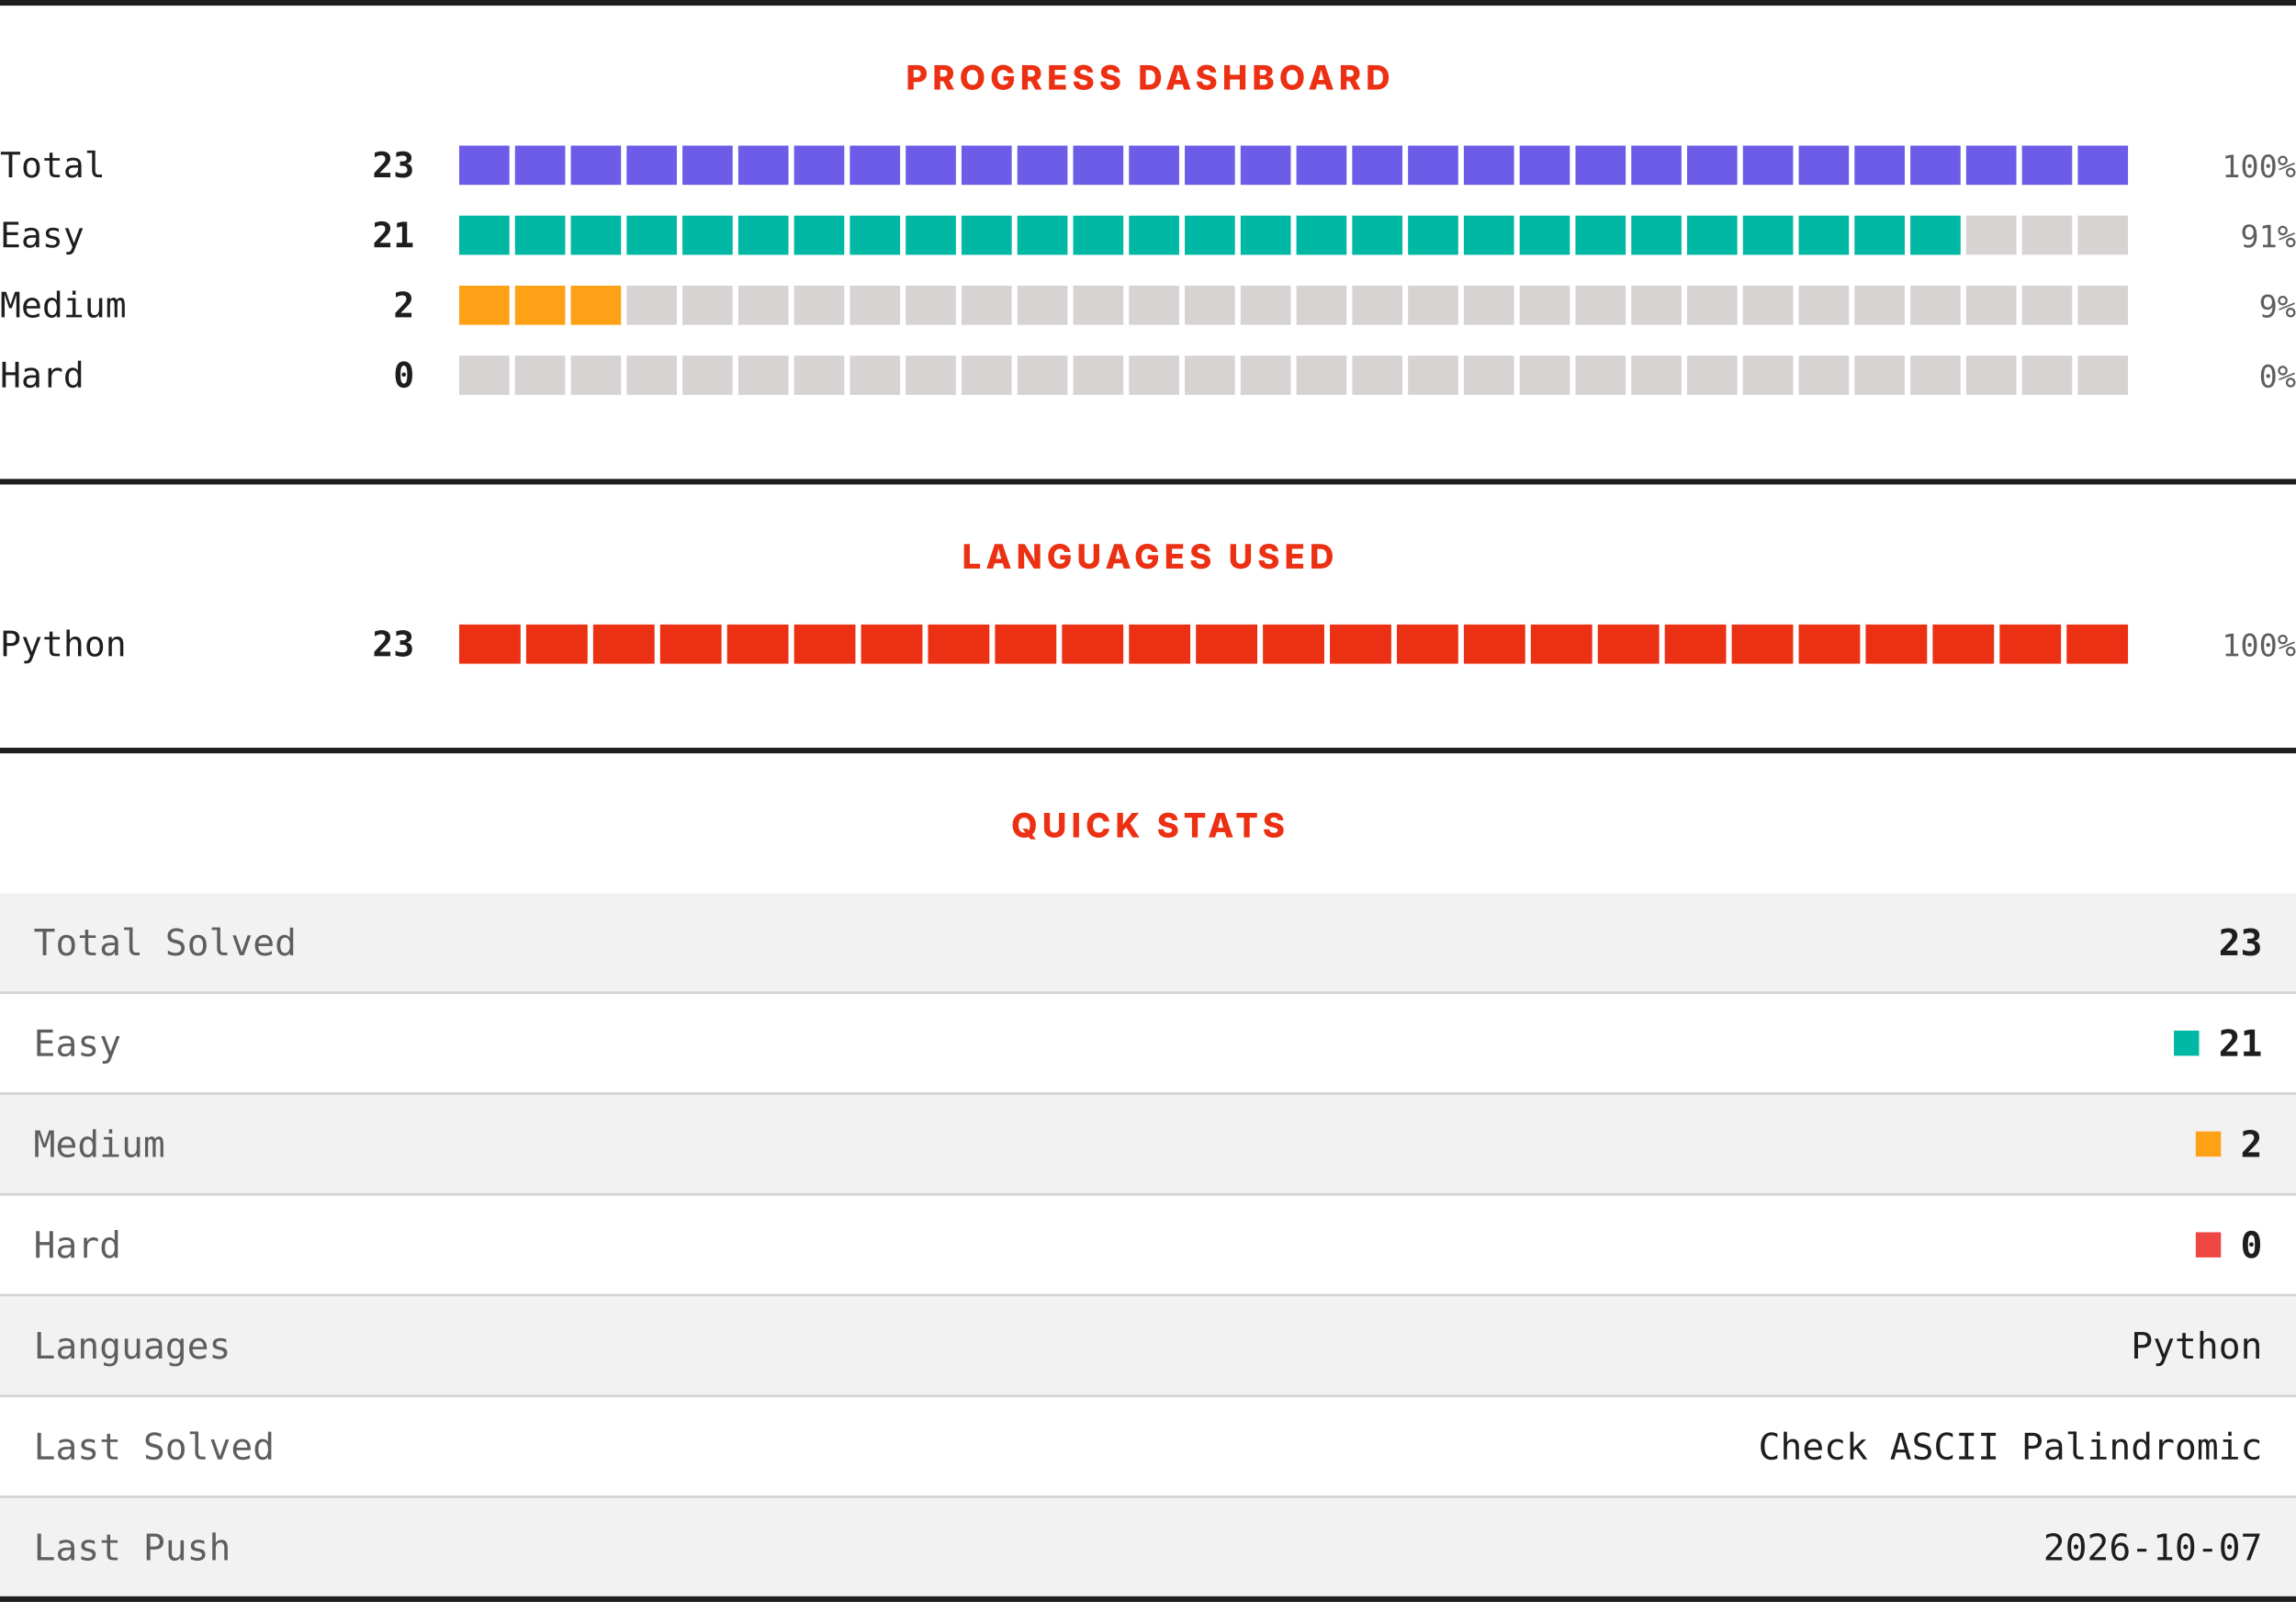
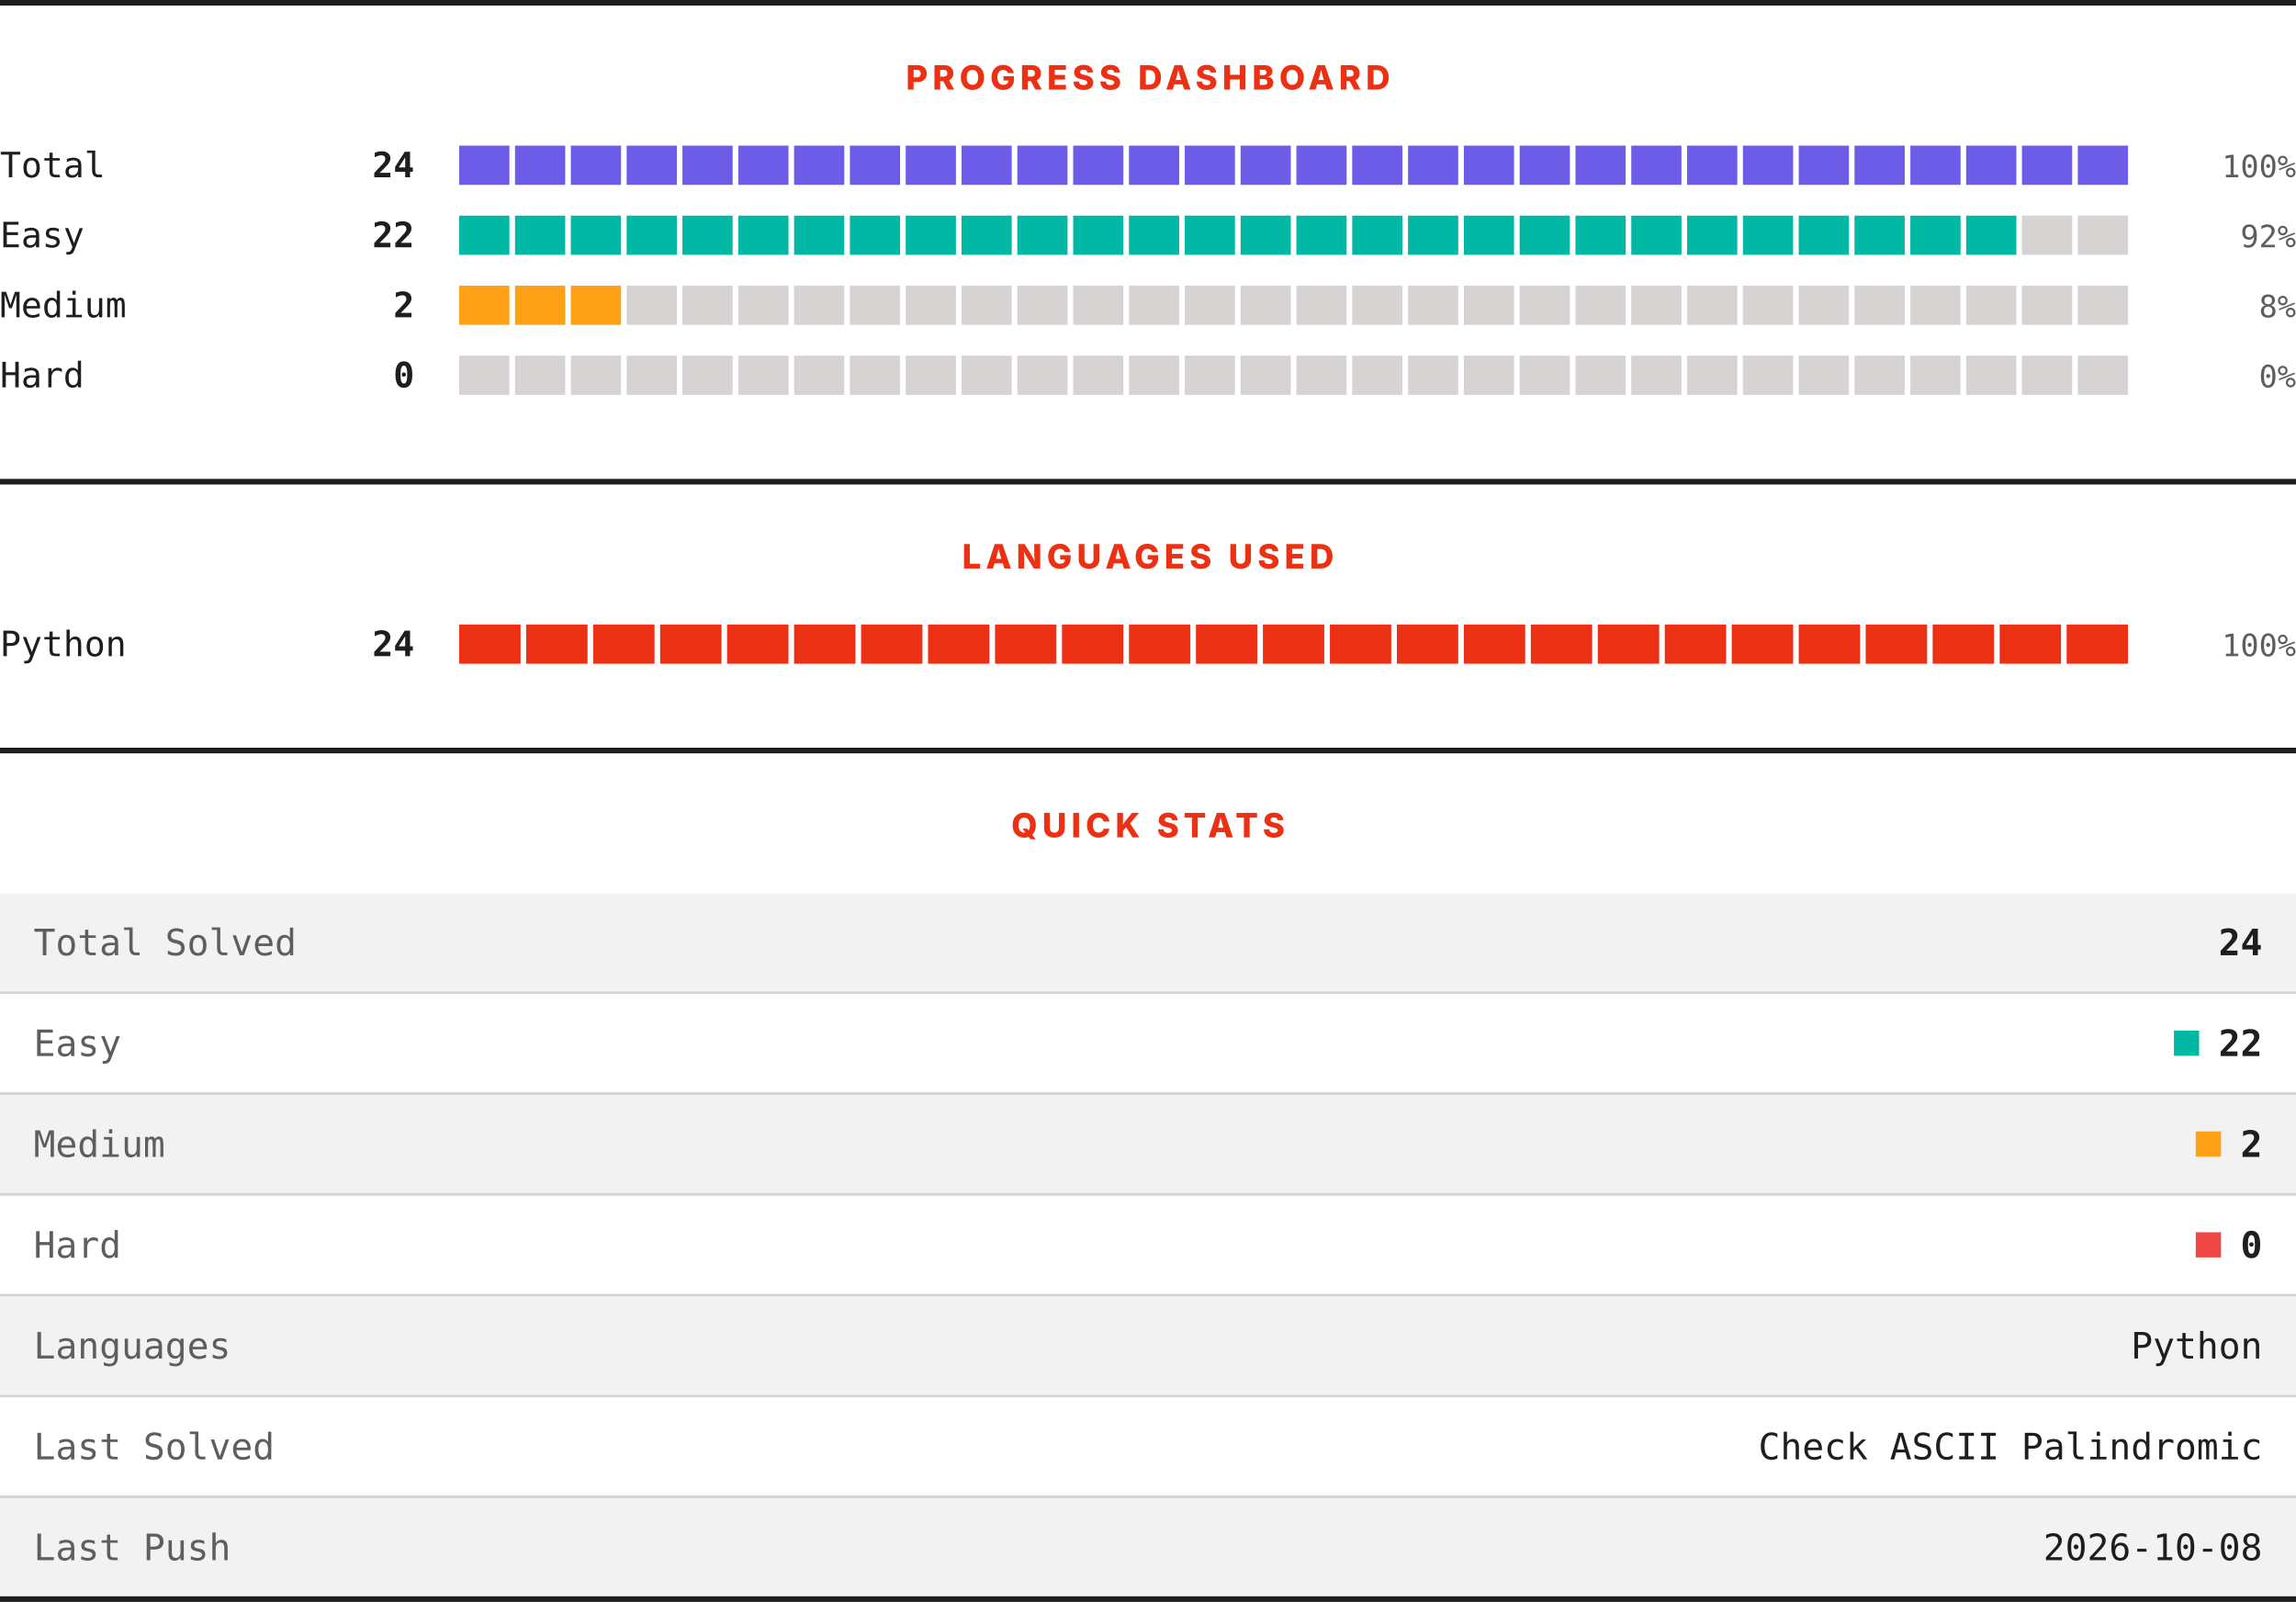
<svg xmlns="http://www.w3.org/2000/svg" width="820" height="572" viewBox="0 0 820 572" role="img" aria-label="LeetCode progress, languages and quick stats">
  <rect width="820" height="572" fill="#ffffff" />
  <rect x="0" y="0" width="820" height="2" fill="#201e1d" />
  <text x="410" y="32" text-anchor="middle" font-family="Archivo, system-ui, -apple-system, Segoe UI, sans-serif" font-size="12" font-weight="800" letter-spacing="1.68" fill="#ec3013">PROGRESS DASHBOARD</text>
  <text x="0" y="63.3" font-family="ui-monospace, SFMono-Regular, Menlo, Consolas, monospace" font-size="12.5" fill="#201e1d">Total</text>
-   <text x="148" y="63.3" text-anchor="end" font-family="ui-monospace, SFMono-Regular, Menlo, Consolas, monospace" font-size="12.5" font-weight="700" fill="#201e1d">23</text>
+   <text x="148" y="63.3" text-anchor="end" font-family="ui-monospace, SFMono-Regular, Menlo, Consolas, monospace" font-size="12.5" font-weight="700" fill="#201e1d">24</text>
  <rect x="164.00" y="52" width="17.93" height="14" fill="#6c5ce7" />
  <rect x="183.93" y="52" width="17.93" height="14" fill="#6c5ce7" />
  <rect x="203.87" y="52" width="17.93" height="14" fill="#6c5ce7" />
  <rect x="223.80" y="52" width="17.93" height="14" fill="#6c5ce7" />
  <rect x="243.73" y="52" width="17.93" height="14" fill="#6c5ce7" />
  <rect x="263.67" y="52" width="17.93" height="14" fill="#6c5ce7" />
  <rect x="283.60" y="52" width="17.93" height="14" fill="#6c5ce7" />
  <rect x="303.53" y="52" width="17.93" height="14" fill="#6c5ce7" />
  <rect x="323.47" y="52" width="17.93" height="14" fill="#6c5ce7" />
  <rect x="343.40" y="52" width="17.93" height="14" fill="#6c5ce7" />
  <rect x="363.33" y="52" width="17.93" height="14" fill="#6c5ce7" />
  <rect x="383.27" y="52" width="17.93" height="14" fill="#6c5ce7" />
  <rect x="403.20" y="52" width="17.93" height="14" fill="#6c5ce7" />
  <rect x="423.13" y="52" width="17.93" height="14" fill="#6c5ce7" />
  <rect x="443.07" y="52" width="17.93" height="14" fill="#6c5ce7" />
  <rect x="463.00" y="52" width="17.93" height="14" fill="#6c5ce7" />
  <rect x="482.93" y="52" width="17.93" height="14" fill="#6c5ce7" />
  <rect x="502.87" y="52" width="17.93" height="14" fill="#6c5ce7" />
  <rect x="522.80" y="52" width="17.93" height="14" fill="#6c5ce7" />
  <rect x="542.73" y="52" width="17.93" height="14" fill="#6c5ce7" />
  <rect x="562.67" y="52" width="17.93" height="14" fill="#6c5ce7" />
  <rect x="582.60" y="52" width="17.93" height="14" fill="#6c5ce7" />
  <rect x="602.53" y="52" width="17.93" height="14" fill="#6c5ce7" />
  <rect x="622.47" y="52" width="17.93" height="14" fill="#6c5ce7" />
  <rect x="642.40" y="52" width="17.93" height="14" fill="#6c5ce7" />
  <rect x="662.33" y="52" width="17.93" height="14" fill="#6c5ce7" />
  <rect x="682.27" y="52" width="17.93" height="14" fill="#6c5ce7" />
  <rect x="702.20" y="52" width="17.93" height="14" fill="#6c5ce7" />
  <rect x="722.13" y="52" width="17.93" height="14" fill="#6c5ce7" />
  <rect x="742.07" y="52" width="17.93" height="14" fill="#6c5ce7" />
  <text x="820" y="63.3" text-anchor="end" font-family="ui-monospace, SFMono-Regular, Menlo, Consolas, monospace" font-size="11" fill="#605d5d">100%</text>
  <text x="0" y="88.3" font-family="ui-monospace, SFMono-Regular, Menlo, Consolas, monospace" font-size="12.5" fill="#201e1d">Easy</text>
-   <text x="148" y="88.3" text-anchor="end" font-family="ui-monospace, SFMono-Regular, Menlo, Consolas, monospace" font-size="12.5" font-weight="700" fill="#201e1d">21</text>
+   <text x="148" y="88.3" text-anchor="end" font-family="ui-monospace, SFMono-Regular, Menlo, Consolas, monospace" font-size="12.5" font-weight="700" fill="#201e1d">22</text>
  <rect x="164.00" y="77" width="17.93" height="14" fill="#00b8a3" />
  <rect x="183.93" y="77" width="17.93" height="14" fill="#00b8a3" />
  <rect x="203.87" y="77" width="17.93" height="14" fill="#00b8a3" />
  <rect x="223.80" y="77" width="17.93" height="14" fill="#00b8a3" />
  <rect x="243.73" y="77" width="17.93" height="14" fill="#00b8a3" />
  <rect x="263.67" y="77" width="17.93" height="14" fill="#00b8a3" />
  <rect x="283.60" y="77" width="17.93" height="14" fill="#00b8a3" />
  <rect x="303.53" y="77" width="17.93" height="14" fill="#00b8a3" />
  <rect x="323.47" y="77" width="17.93" height="14" fill="#00b8a3" />
  <rect x="343.40" y="77" width="17.93" height="14" fill="#00b8a3" />
  <rect x="363.33" y="77" width="17.93" height="14" fill="#00b8a3" />
  <rect x="383.27" y="77" width="17.93" height="14" fill="#00b8a3" />
  <rect x="403.20" y="77" width="17.93" height="14" fill="#00b8a3" />
  <rect x="423.13" y="77" width="17.93" height="14" fill="#00b8a3" />
  <rect x="443.07" y="77" width="17.93" height="14" fill="#00b8a3" />
  <rect x="463.00" y="77" width="17.93" height="14" fill="#00b8a3" />
  <rect x="482.93" y="77" width="17.93" height="14" fill="#00b8a3" />
  <rect x="502.87" y="77" width="17.93" height="14" fill="#00b8a3" />
  <rect x="522.80" y="77" width="17.93" height="14" fill="#00b8a3" />
  <rect x="542.73" y="77" width="17.93" height="14" fill="#00b8a3" />
  <rect x="562.67" y="77" width="17.93" height="14" fill="#00b8a3" />
  <rect x="582.60" y="77" width="17.93" height="14" fill="#00b8a3" />
  <rect x="602.53" y="77" width="17.93" height="14" fill="#00b8a3" />
  <rect x="622.47" y="77" width="17.93" height="14" fill="#00b8a3" />
  <rect x="642.40" y="77" width="17.93" height="14" fill="#00b8a3" />
  <rect x="662.33" y="77" width="17.93" height="14" fill="#00b8a3" />
  <rect x="682.27" y="77" width="17.93" height="14" fill="#00b8a3" />
-   <rect x="702.20" y="77" width="17.93" height="14" fill="#d7d3d3" />
+   <rect x="702.20" y="77" width="17.93" height="14" fill="#00b8a3" />
  <rect x="722.13" y="77" width="17.93" height="14" fill="#d7d3d3" />
  <rect x="742.07" y="77" width="17.93" height="14" fill="#d7d3d3" />
-   <text x="820" y="88.3" text-anchor="end" font-family="ui-monospace, SFMono-Regular, Menlo, Consolas, monospace" font-size="11" fill="#605d5d">91%</text>
+   <text x="820" y="88.3" text-anchor="end" font-family="ui-monospace, SFMono-Regular, Menlo, Consolas, monospace" font-size="11" fill="#605d5d">92%</text>
  <text x="0" y="113.3" font-family="ui-monospace, SFMono-Regular, Menlo, Consolas, monospace" font-size="12.5" fill="#201e1d">Medium</text>
  <text x="148" y="113.3" text-anchor="end" font-family="ui-monospace, SFMono-Regular, Menlo, Consolas, monospace" font-size="12.5" font-weight="700" fill="#201e1d">2</text>
  <rect x="164.00" y="102" width="17.93" height="14" fill="#ffa116" />
  <rect x="183.93" y="102" width="17.93" height="14" fill="#ffa116" />
  <rect x="203.87" y="102" width="17.93" height="14" fill="#ffa116" />
  <rect x="223.80" y="102" width="17.93" height="14" fill="#d7d3d3" />
  <rect x="243.73" y="102" width="17.93" height="14" fill="#d7d3d3" />
  <rect x="263.67" y="102" width="17.93" height="14" fill="#d7d3d3" />
  <rect x="283.60" y="102" width="17.93" height="14" fill="#d7d3d3" />
  <rect x="303.53" y="102" width="17.93" height="14" fill="#d7d3d3" />
  <rect x="323.47" y="102" width="17.93" height="14" fill="#d7d3d3" />
  <rect x="343.40" y="102" width="17.93" height="14" fill="#d7d3d3" />
  <rect x="363.33" y="102" width="17.93" height="14" fill="#d7d3d3" />
  <rect x="383.27" y="102" width="17.93" height="14" fill="#d7d3d3" />
  <rect x="403.20" y="102" width="17.93" height="14" fill="#d7d3d3" />
  <rect x="423.13" y="102" width="17.93" height="14" fill="#d7d3d3" />
  <rect x="443.07" y="102" width="17.93" height="14" fill="#d7d3d3" />
  <rect x="463.00" y="102" width="17.93" height="14" fill="#d7d3d3" />
  <rect x="482.93" y="102" width="17.93" height="14" fill="#d7d3d3" />
  <rect x="502.87" y="102" width="17.93" height="14" fill="#d7d3d3" />
  <rect x="522.80" y="102" width="17.93" height="14" fill="#d7d3d3" />
  <rect x="542.73" y="102" width="17.93" height="14" fill="#d7d3d3" />
  <rect x="562.67" y="102" width="17.93" height="14" fill="#d7d3d3" />
  <rect x="582.60" y="102" width="17.93" height="14" fill="#d7d3d3" />
  <rect x="602.53" y="102" width="17.93" height="14" fill="#d7d3d3" />
  <rect x="622.47" y="102" width="17.93" height="14" fill="#d7d3d3" />
  <rect x="642.40" y="102" width="17.93" height="14" fill="#d7d3d3" />
  <rect x="662.33" y="102" width="17.93" height="14" fill="#d7d3d3" />
  <rect x="682.27" y="102" width="17.93" height="14" fill="#d7d3d3" />
  <rect x="702.20" y="102" width="17.93" height="14" fill="#d7d3d3" />
  <rect x="722.13" y="102" width="17.93" height="14" fill="#d7d3d3" />
  <rect x="742.07" y="102" width="17.93" height="14" fill="#d7d3d3" />
-   <text x="820" y="113.3" text-anchor="end" font-family="ui-monospace, SFMono-Regular, Menlo, Consolas, monospace" font-size="11" fill="#605d5d">9%</text>
+   <text x="820" y="113.3" text-anchor="end" font-family="ui-monospace, SFMono-Regular, Menlo, Consolas, monospace" font-size="11" fill="#605d5d">8%</text>
  <text x="0" y="138.3" font-family="ui-monospace, SFMono-Regular, Menlo, Consolas, monospace" font-size="12.5" fill="#201e1d">Hard</text>
  <text x="148" y="138.3" text-anchor="end" font-family="ui-monospace, SFMono-Regular, Menlo, Consolas, monospace" font-size="12.5" font-weight="700" fill="#201e1d">0</text>
  <rect x="164.00" y="127" width="17.93" height="14" fill="#d7d3d3" />
  <rect x="183.93" y="127" width="17.93" height="14" fill="#d7d3d3" />
  <rect x="203.87" y="127" width="17.93" height="14" fill="#d7d3d3" />
  <rect x="223.80" y="127" width="17.93" height="14" fill="#d7d3d3" />
  <rect x="243.73" y="127" width="17.93" height="14" fill="#d7d3d3" />
  <rect x="263.67" y="127" width="17.93" height="14" fill="#d7d3d3" />
  <rect x="283.60" y="127" width="17.93" height="14" fill="#d7d3d3" />
  <rect x="303.53" y="127" width="17.93" height="14" fill="#d7d3d3" />
  <rect x="323.47" y="127" width="17.93" height="14" fill="#d7d3d3" />
  <rect x="343.40" y="127" width="17.93" height="14" fill="#d7d3d3" />
  <rect x="363.33" y="127" width="17.93" height="14" fill="#d7d3d3" />
  <rect x="383.27" y="127" width="17.93" height="14" fill="#d7d3d3" />
  <rect x="403.20" y="127" width="17.93" height="14" fill="#d7d3d3" />
  <rect x="423.13" y="127" width="17.93" height="14" fill="#d7d3d3" />
  <rect x="443.07" y="127" width="17.93" height="14" fill="#d7d3d3" />
  <rect x="463.00" y="127" width="17.93" height="14" fill="#d7d3d3" />
  <rect x="482.93" y="127" width="17.93" height="14" fill="#d7d3d3" />
  <rect x="502.87" y="127" width="17.93" height="14" fill="#d7d3d3" />
  <rect x="522.80" y="127" width="17.93" height="14" fill="#d7d3d3" />
  <rect x="542.73" y="127" width="17.93" height="14" fill="#d7d3d3" />
  <rect x="562.67" y="127" width="17.93" height="14" fill="#d7d3d3" />
  <rect x="582.60" y="127" width="17.93" height="14" fill="#d7d3d3" />
  <rect x="602.53" y="127" width="17.93" height="14" fill="#d7d3d3" />
  <rect x="622.47" y="127" width="17.93" height="14" fill="#d7d3d3" />
  <rect x="642.40" y="127" width="17.93" height="14" fill="#d7d3d3" />
  <rect x="662.33" y="127" width="17.93" height="14" fill="#d7d3d3" />
  <rect x="682.27" y="127" width="17.93" height="14" fill="#d7d3d3" />
  <rect x="702.20" y="127" width="17.93" height="14" fill="#d7d3d3" />
  <rect x="722.13" y="127" width="17.93" height="14" fill="#d7d3d3" />
  <rect x="742.07" y="127" width="17.93" height="14" fill="#d7d3d3" />
  <text x="820" y="138.3" text-anchor="end" font-family="ui-monospace, SFMono-Regular, Menlo, Consolas, monospace" font-size="11" fill="#605d5d">0%</text>
  <rect x="0" y="171" width="820" height="2" fill="#201e1d" />
  <text x="410" y="203" text-anchor="middle" font-family="Archivo, system-ui, -apple-system, Segoe UI, sans-serif" font-size="12" font-weight="800" letter-spacing="1.68" fill="#ec3013">LANGUAGES USED</text>
  <text x="0" y="234.3" font-family="ui-monospace, SFMono-Regular, Menlo, Consolas, monospace" font-size="12.5" fill="#201e1d">Python</text>
-   <text x="148" y="234.3" text-anchor="end" font-family="ui-monospace, SFMono-Regular, Menlo, Consolas, monospace" font-size="12.5" font-weight="700" fill="#201e1d">23</text>
+   <text x="148" y="234.3" text-anchor="end" font-family="ui-monospace, SFMono-Regular, Menlo, Consolas, monospace" font-size="12.5" font-weight="700" fill="#201e1d">24</text>
  <rect x="164.00" y="223" width="21.92" height="14" fill="#ec3013" />
  <rect x="187.92" y="223" width="21.92" height="14" fill="#ec3013" />
  <rect x="211.84" y="223" width="21.92" height="14" fill="#ec3013" />
  <rect x="235.76" y="223" width="21.92" height="14" fill="#ec3013" />
  <rect x="259.68" y="223" width="21.92" height="14" fill="#ec3013" />
  <rect x="283.60" y="223" width="21.92" height="14" fill="#ec3013" />
  <rect x="307.52" y="223" width="21.92" height="14" fill="#ec3013" />
  <rect x="331.44" y="223" width="21.92" height="14" fill="#ec3013" />
  <rect x="355.36" y="223" width="21.92" height="14" fill="#ec3013" />
  <rect x="379.28" y="223" width="21.92" height="14" fill="#ec3013" />
  <rect x="403.20" y="223" width="21.92" height="14" fill="#ec3013" />
  <rect x="427.12" y="223" width="21.92" height="14" fill="#ec3013" />
  <rect x="451.04" y="223" width="21.92" height="14" fill="#ec3013" />
  <rect x="474.96" y="223" width="21.92" height="14" fill="#ec3013" />
  <rect x="498.88" y="223" width="21.92" height="14" fill="#ec3013" />
  <rect x="522.80" y="223" width="21.92" height="14" fill="#ec3013" />
  <rect x="546.72" y="223" width="21.92" height="14" fill="#ec3013" />
  <rect x="570.64" y="223" width="21.92" height="14" fill="#ec3013" />
  <rect x="594.56" y="223" width="21.92" height="14" fill="#ec3013" />
  <rect x="618.48" y="223" width="21.92" height="14" fill="#ec3013" />
  <rect x="642.40" y="223" width="21.92" height="14" fill="#ec3013" />
  <rect x="666.32" y="223" width="21.92" height="14" fill="#ec3013" />
  <rect x="690.24" y="223" width="21.92" height="14" fill="#ec3013" />
  <rect x="714.16" y="223" width="21.92" height="14" fill="#ec3013" />
  <rect x="738.08" y="223" width="21.92" height="14" fill="#ec3013" />
  <text x="820" y="234.3" text-anchor="end" font-family="ui-monospace, SFMono-Regular, Menlo, Consolas, monospace" font-size="11" fill="#605d5d">100%</text>
  <rect x="0" y="267" width="820" height="2" fill="#201e1d" />
  <text x="410" y="299" text-anchor="middle" font-family="Archivo, system-ui, -apple-system, Segoe UI, sans-serif" font-size="12" font-weight="800" letter-spacing="1.68" fill="#ec3013">QUICK STATS</text>
  <rect x="0" y="319" width="820" height="35" fill="#f3f2f2" />
  <text x="12" y="341.1" font-family="ui-monospace, SFMono-Regular, Menlo, Consolas, monospace" font-size="13" fill="#605d5d">Total Solved</text>
-   <text x="808" y="341.1" text-anchor="end" font-family="ui-monospace, SFMono-Regular, Menlo, Consolas, monospace" font-size="13" font-weight="700" fill="#201e1d">23</text>
+   <text x="808" y="341.1" text-anchor="end" font-family="ui-monospace, SFMono-Regular, Menlo, Consolas, monospace" font-size="13" font-weight="700" fill="#201e1d">24</text>
  <rect x="0" y="354" width="820" height="1" fill="#d7d3d3" />
  <rect x="0" y="355" width="820" height="35" fill="#ffffff" />
  <text x="12" y="377.1" font-family="ui-monospace, SFMono-Regular, Menlo, Consolas, monospace" font-size="13" fill="#605d5d">Easy</text>
  <rect x="776.4" y="368" width="9" height="9" fill="#00b8a3" />
-   <text x="808" y="377.1" text-anchor="end" font-family="ui-monospace, SFMono-Regular, Menlo, Consolas, monospace" font-size="13" font-weight="700" fill="#201e1d">21</text>
+   <text x="808" y="377.1" text-anchor="end" font-family="ui-monospace, SFMono-Regular, Menlo, Consolas, monospace" font-size="13" font-weight="700" fill="#201e1d">22</text>
  <rect x="0" y="390" width="820" height="1" fill="#d7d3d3" />
  <rect x="0" y="391" width="820" height="35" fill="#f3f2f2" />
  <text x="12" y="413.1" font-family="ui-monospace, SFMono-Regular, Menlo, Consolas, monospace" font-size="13" fill="#605d5d">Medium</text>
  <rect x="784.2" y="404" width="9" height="9" fill="#ffa116" />
  <text x="808" y="413.1" text-anchor="end" font-family="ui-monospace, SFMono-Regular, Menlo, Consolas, monospace" font-size="13" font-weight="700" fill="#201e1d">2</text>
  <rect x="0" y="426" width="820" height="1" fill="#d7d3d3" />
  <rect x="0" y="427" width="820" height="35" fill="#ffffff" />
  <text x="12" y="449.1" font-family="ui-monospace, SFMono-Regular, Menlo, Consolas, monospace" font-size="13" fill="#605d5d">Hard</text>
  <rect x="784.2" y="440" width="9" height="9" fill="#ef4743" />
  <text x="808" y="449.1" text-anchor="end" font-family="ui-monospace, SFMono-Regular, Menlo, Consolas, monospace" font-size="13" font-weight="700" fill="#201e1d">0</text>
  <rect x="0" y="462" width="820" height="1" fill="#d7d3d3" />
  <rect x="0" y="463" width="820" height="35" fill="#f3f2f2" />
  <text x="12" y="485.1" font-family="ui-monospace, SFMono-Regular, Menlo, Consolas, monospace" font-size="13" fill="#605d5d">Languages</text>
  <text x="808" y="485.1" text-anchor="end" font-family="ui-monospace, SFMono-Regular, Menlo, Consolas, monospace" font-size="13" fill="#201e1d">Python</text>
  <rect x="0" y="498" width="820" height="1" fill="#d7d3d3" />
  <rect x="0" y="499" width="820" height="35" fill="#ffffff" />
  <text x="12" y="521.1" font-family="ui-monospace, SFMono-Regular, Menlo, Consolas, monospace" font-size="13" fill="#605d5d">Last Solved</text>
  <text x="808" y="521.1" text-anchor="end" font-family="ui-monospace, SFMono-Regular, Menlo, Consolas, monospace" font-size="13" fill="#201e1d">Check ASCII Palindromic</text>
  <rect x="0" y="534" width="820" height="1" fill="#d7d3d3" />
  <rect x="0" y="535" width="820" height="35" fill="#f3f2f2" />
  <text x="12" y="557.1" font-family="ui-monospace, SFMono-Regular, Menlo, Consolas, monospace" font-size="13" fill="#605d5d">Last Push</text>
-   <text x="808" y="557.1" text-anchor="end" font-family="ui-monospace, SFMono-Regular, Menlo, Consolas, monospace" font-size="13" fill="#201e1d">2026-10-07</text>
+   <text x="808" y="557.1" text-anchor="end" font-family="ui-monospace, SFMono-Regular, Menlo, Consolas, monospace" font-size="13" fill="#201e1d">2026-10-08</text>
  <rect x="0" y="570" width="820" height="2" fill="#201e1d" />
</svg>
